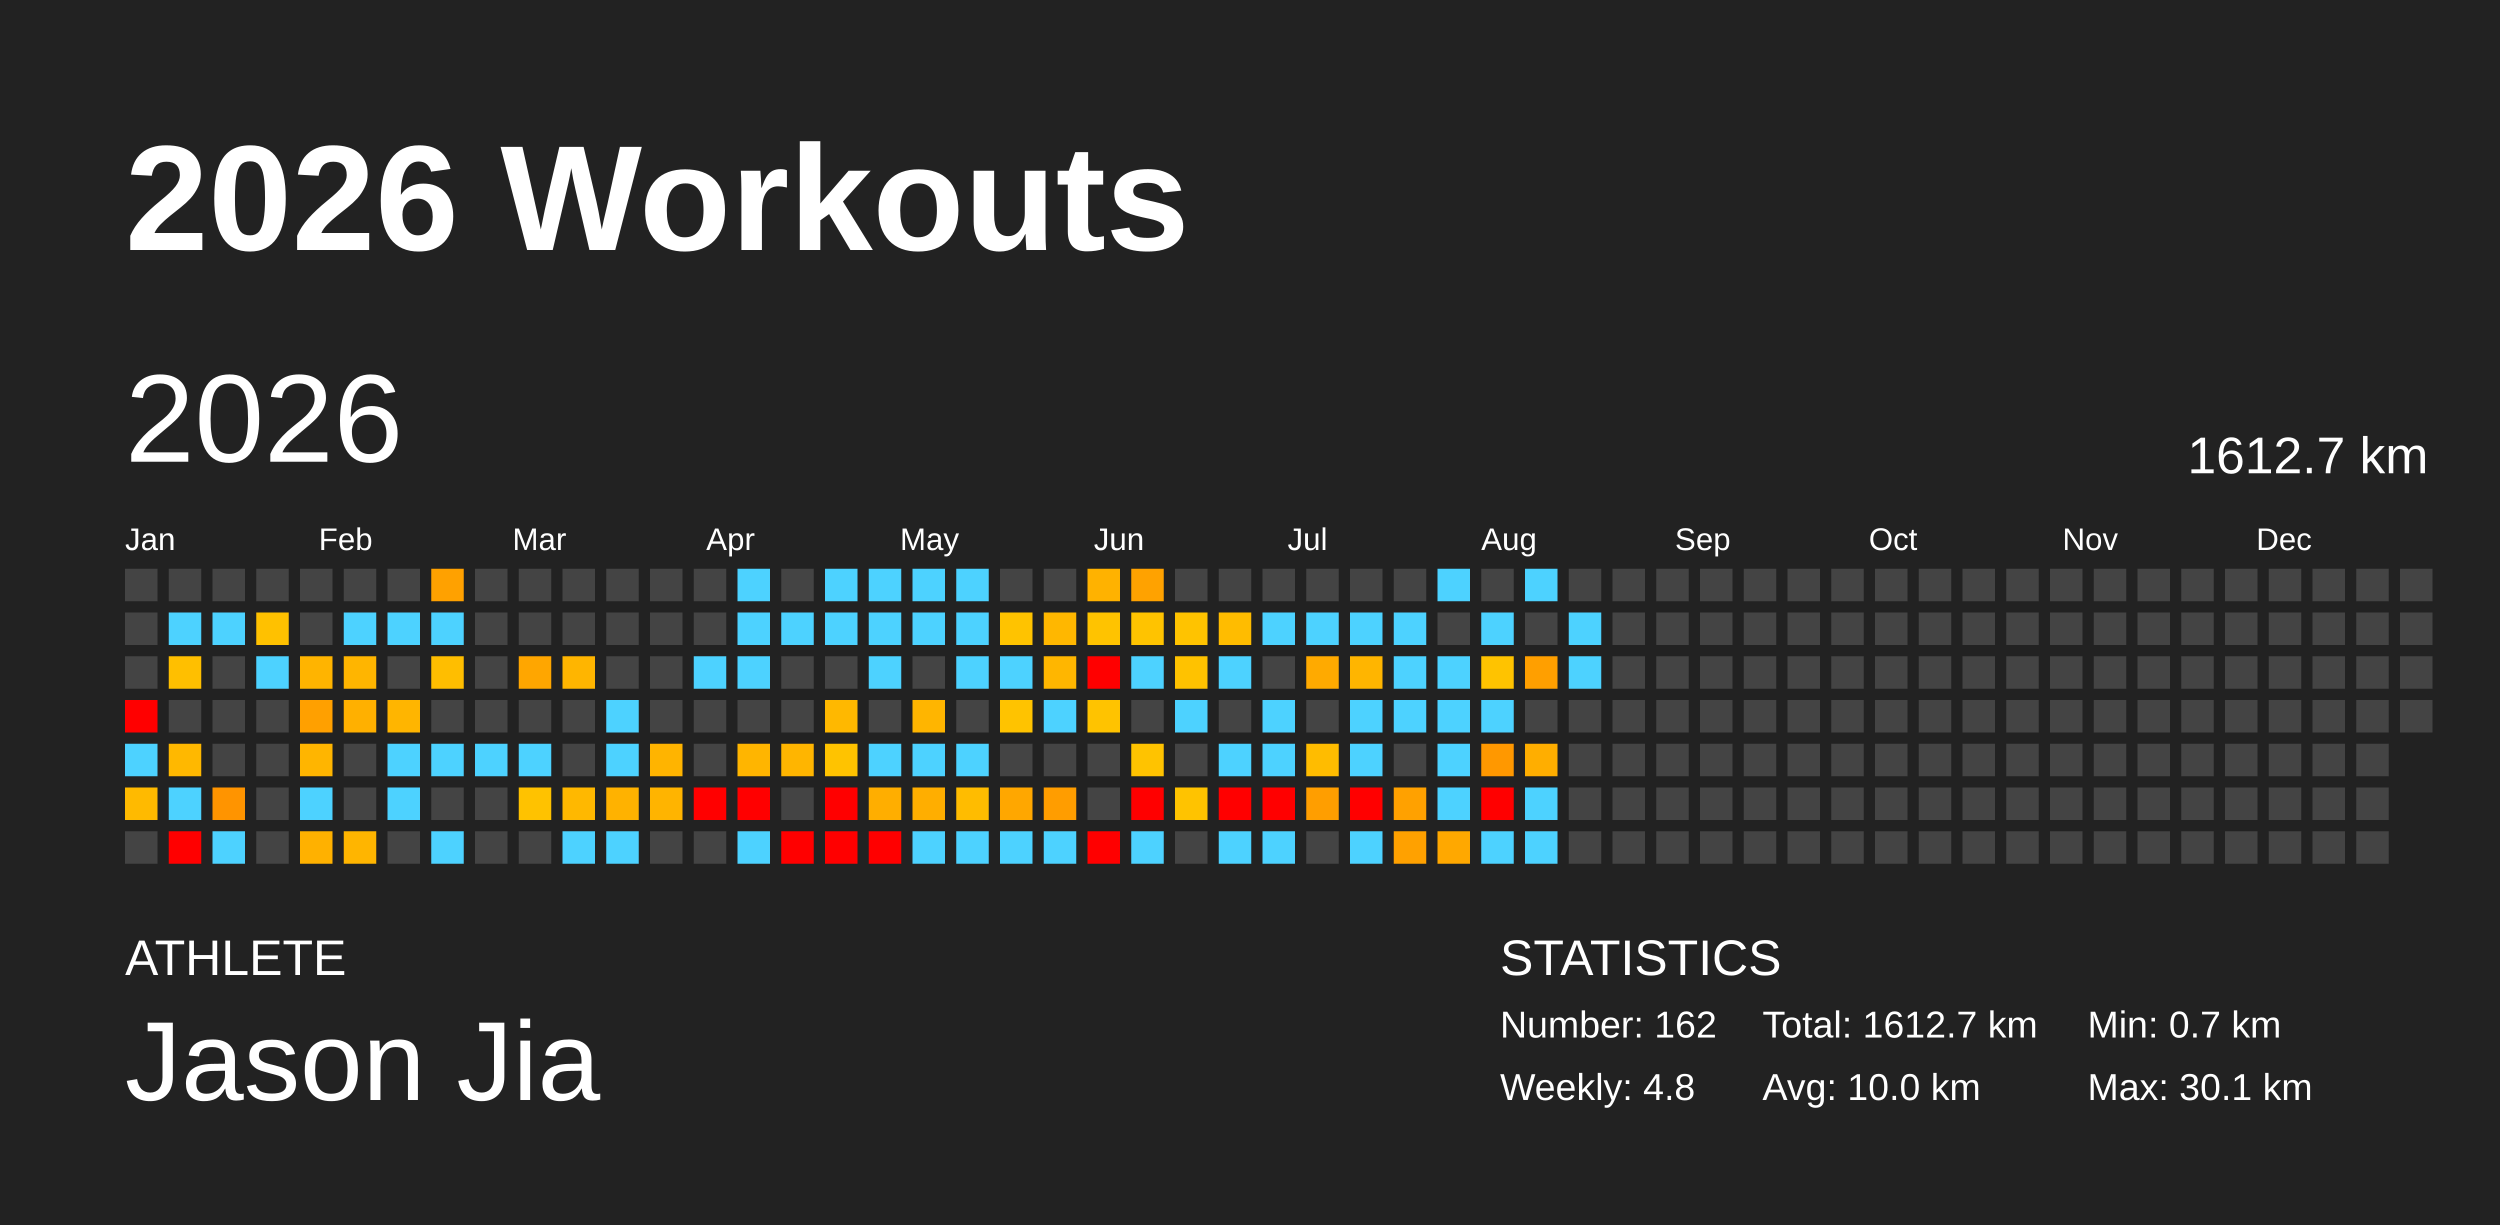
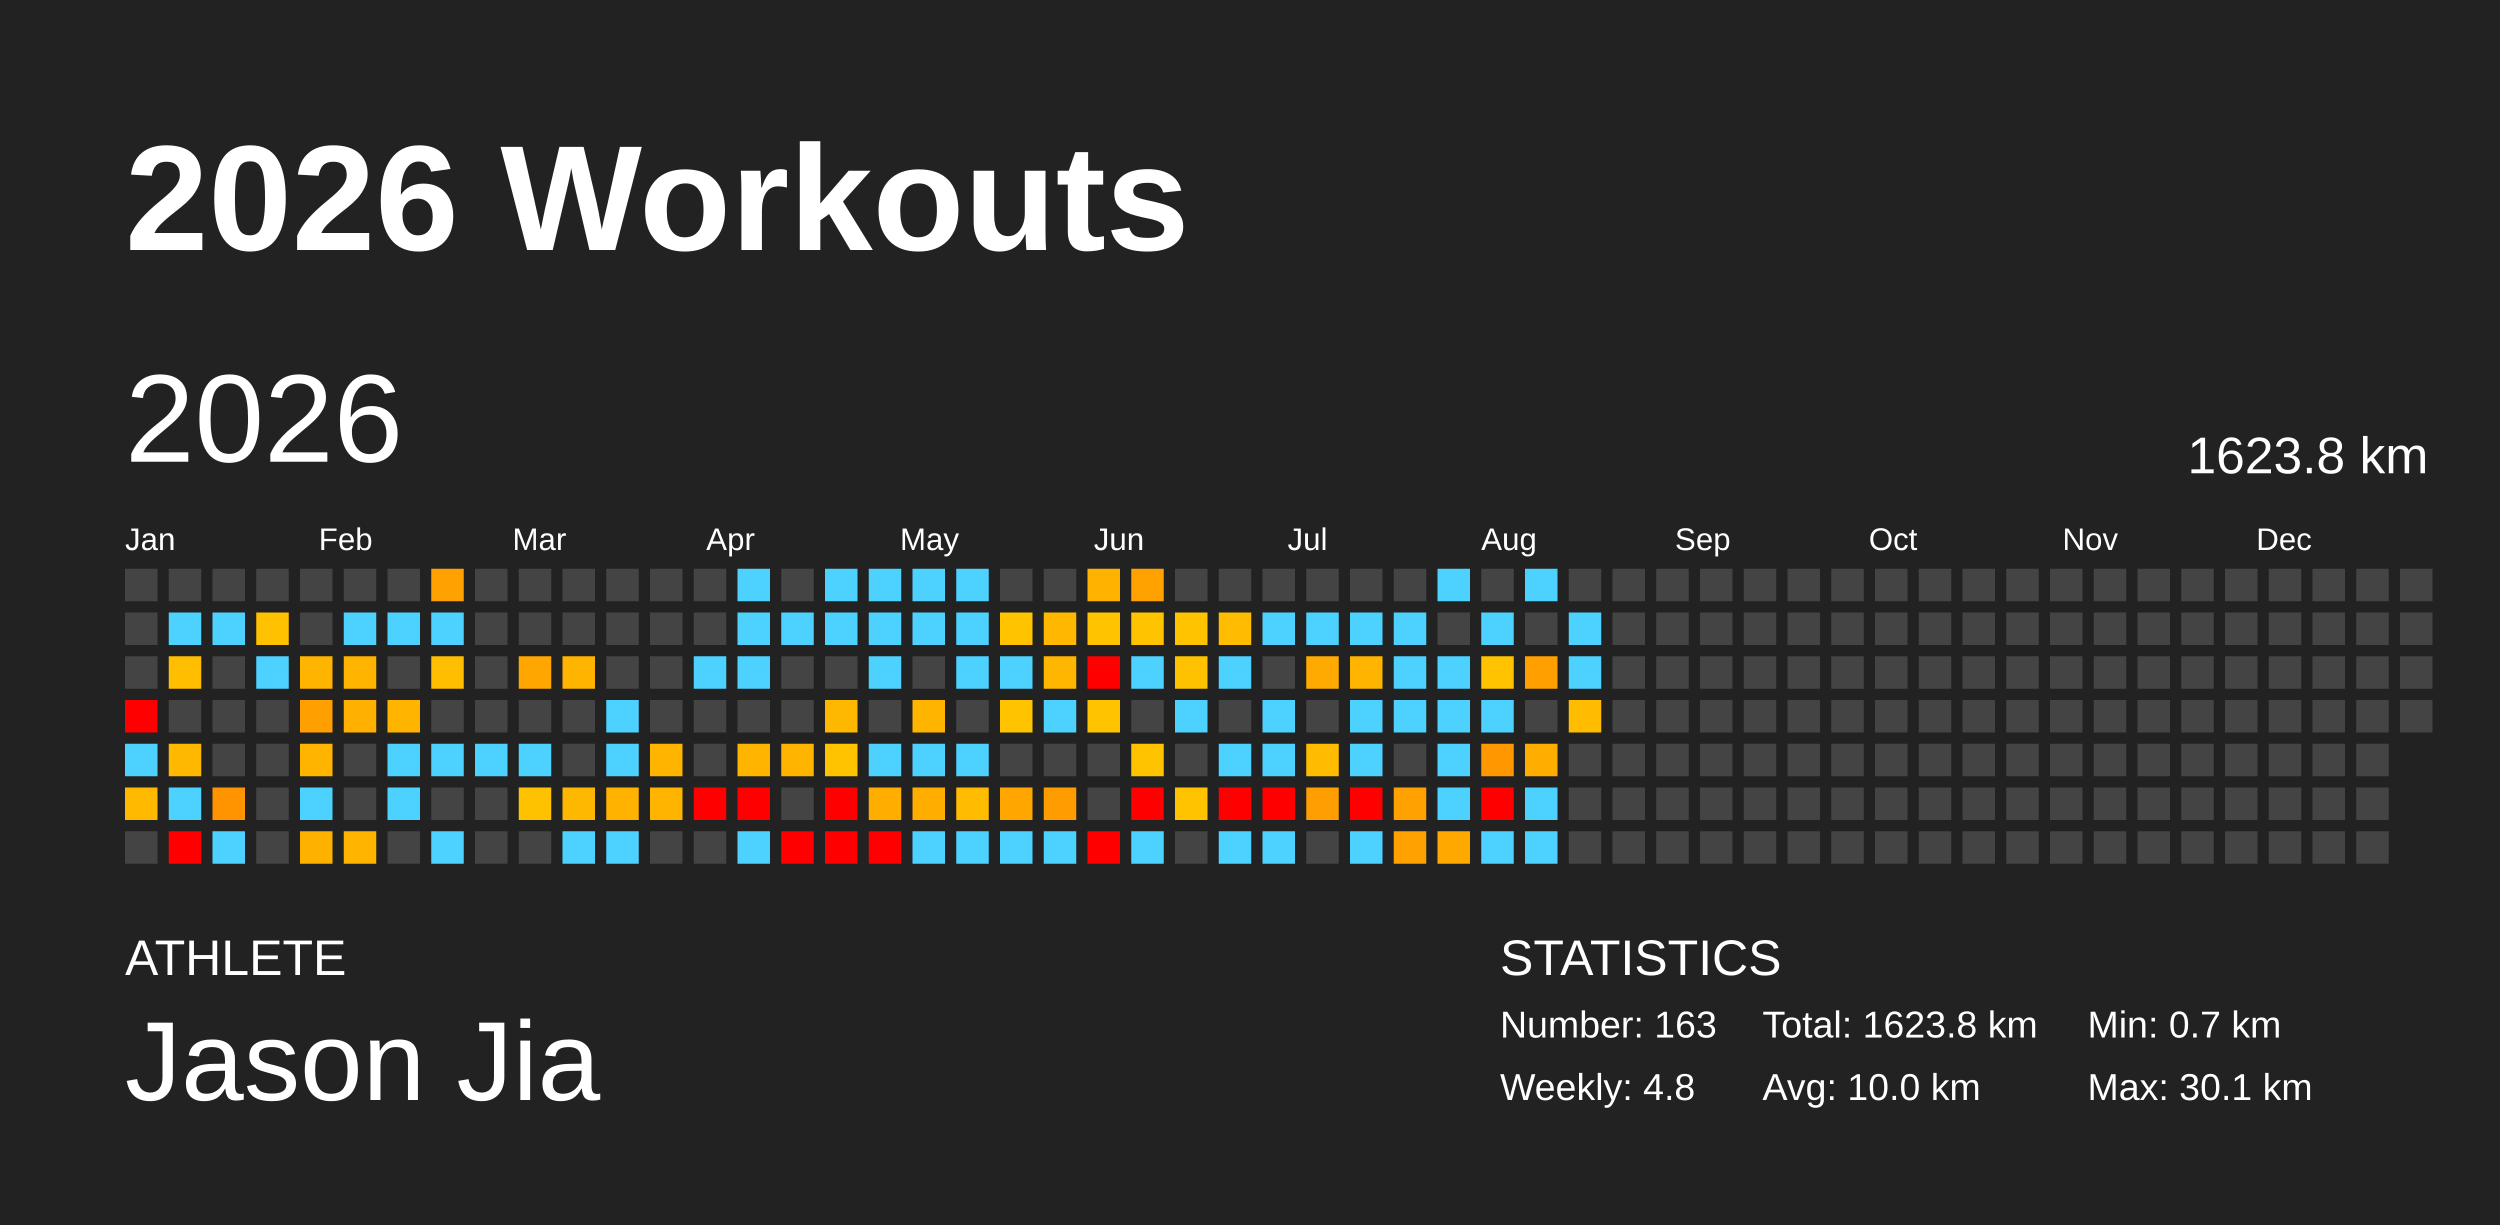
<svg xmlns="http://www.w3.org/2000/svg" baseProfile="full" height="98mm" version="1.1" viewBox="0,0,200,98" width="200mm">
  <defs />
  <rect fill="#222222" height="98" width="200" x="0" y="0" />
  <text fill="#FFFFFF" style="font-size:12px; font-family:Arial; font-weight:bold;" x="10" y="20">2026 Workouts</text>
  <text fill="#FFFFFF" style="font-size:4px; font-family:Arial" x="10" y="78">ATHLETE</text>
  <text fill="#FFFFFF" style="font-size:9px; font-family:Arial" x="10" y="88">Jason Jia</text>
  <text fill="#FFFFFF" style="font-size:4px; font-family:Arial" x="120" y="78">STATISTICS</text>
-   <text fill="#FFFFFF" style="font-size:3px; font-family:Arial" x="120" y="83">Number: 162</text>
+   <text fill="#FFFFFF" style="font-size:3px; font-family:Arial" x="120" y="83">Number: 163</text>
  <text fill="#FFFFFF" style="font-size:3px; font-family:Arial" x="120" y="88">Weekly: 4.8</text>
-   <text fill="#FFFFFF" style="font-size:3px; font-family:Arial" x="141" y="83">Total: 1612.7 km</text>
+   <text fill="#FFFFFF" style="font-size:3px; font-family:Arial" x="141" y="83">Total: 1623.8 km</text>
  <text fill="#FFFFFF" style="font-size:3px; font-family:Arial" x="141" y="88">Avg: 10.0 km</text>
  <text fill="#FFFFFF" style="font-size:3px; font-family:Arial" x="167" y="83">Min: 0.7 km</text>
  <text fill="#FFFFFF" style="font-size:3px; font-family:Arial" x="167" y="88">Max: 30.1 km</text>
  <text dominant-baseline="hanging" fill="#FFFFFF" style="font-size:10.0px; font-family:Arial;" x="10" y="30">2026</text>
-   <text dominant-baseline="hanging" fill="#FFFFFF" style="font-size:4.125px; font-family:Arial;" x="175" y="35">1612.7 km</text>
+   <text dominant-baseline="hanging" fill="#FFFFFF" style="font-size:4.125px; font-family:Arial;" x="175" y="35">1623.8 km</text>
  <text fill="#FFFFFF" style="font-size:2.5px; font-family:Arial" x="10.0" y="44">Jan</text>
  <text fill="#FFFFFF" style="font-size:2.5px; font-family:Arial" x="25.5" y="44">Feb</text>
  <text fill="#FFFFFF" style="font-size:2.5px; font-family:Arial" x="41.0" y="44">Mar</text>
  <text fill="#FFFFFF" style="font-size:2.5px; font-family:Arial" x="56.5" y="44">Apr</text>
  <text fill="#FFFFFF" style="font-size:2.5px; font-family:Arial" x="72.0" y="44">May</text>
  <text fill="#FFFFFF" style="font-size:2.5px; font-family:Arial" x="87.5" y="44">Jun</text>
  <text fill="#FFFFFF" style="font-size:2.5px; font-family:Arial" x="103.0" y="44">Jul</text>
  <text fill="#FFFFFF" style="font-size:2.5px; font-family:Arial" x="118.5" y="44">Aug</text>
  <text fill="#FFFFFF" style="font-size:2.5px; font-family:Arial" x="134.0" y="44">Sep</text>
  <text fill="#FFFFFF" style="font-size:2.5px; font-family:Arial" x="149.5" y="44">Oct</text>
  <text fill="#FFFFFF" style="font-size:2.5px; font-family:Arial" x="165.0" y="44">Nov</text>
  <text fill="#FFFFFF" style="font-size:2.5px; font-family:Arial" x="180.5" y="44">Dec</text>
  <rect fill="#444444" height="2.6" width="2.6" x="10.0" y="45.5" />
  <rect fill="#444444" height="2.6" width="2.6" x="10.0" y="49.0" />
  <rect fill="#444444" height="2.6" width="2.6" x="10.0" y="52.5" />
  <rect fill="red" height="2.6" width="2.6" x="10.0" y="56.0" />
  <rect fill="#4dd2ff" height="2.6" width="2.6" x="10.0" y="59.5" />
  <rect fill="#ffba00" height="2.6" width="2.6" x="10.0" y="63.0" />
  <rect fill="#444444" height="2.6" width="2.6" x="10.0" y="66.5" />
  <rect fill="#444444" height="2.6" width="2.6" x="13.5" y="45.5" />
  <rect fill="#4dd2ff" height="2.6" width="2.6" x="13.5" y="49.0" />
  <rect fill="#ffbf00" height="2.6" width="2.6" x="13.5" y="52.5" />
  <rect fill="#444444" height="2.6" width="2.6" x="13.5" y="56.0" />
  <rect fill="#ffb800" height="2.6" width="2.6" x="13.5" y="59.5" />
  <rect fill="#4dd2ff" height="2.6" width="2.6" x="13.5" y="63.0" />
  <rect fill="red" height="2.6" width="2.6" x="13.5" y="66.5" />
  <rect fill="#444444" height="2.6" width="2.6" x="17.0" y="45.5" />
  <rect fill="#4dd2ff" height="2.6" width="2.6" x="17.0" y="49.0" />
  <rect fill="#444444" height="2.6" width="2.6" x="17.0" y="52.5" />
  <rect fill="#444444" height="2.6" width="2.6" x="17.0" y="56.0" />
  <rect fill="#444444" height="2.6" width="2.6" x="17.0" y="59.5" />
  <rect fill="#ff9400" height="2.6" width="2.6" x="17.0" y="63.0" />
  <rect fill="#4dd2ff" height="2.6" width="2.6" x="17.0" y="66.5" />
  <rect fill="#444444" height="2.6" width="2.6" x="20.5" y="45.5" />
  <rect fill="#ffc100" height="2.6" width="2.6" x="20.5" y="49.0" />
  <rect fill="#4dd2ff" height="2.6" width="2.6" x="20.5" y="52.5" />
  <rect fill="#444444" height="2.6" width="2.6" x="20.5" y="56.0" />
  <rect fill="#444444" height="2.6" width="2.6" x="20.5" y="59.5" />
  <rect fill="#444444" height="2.6" width="2.6" x="20.5" y="63.0" />
  <rect fill="#444444" height="2.6" width="2.6" x="20.5" y="66.5" />
  <rect fill="#444444" height="2.6" width="2.6" x="24.0" y="45.5" />
  <rect fill="#444444" height="2.6" width="2.6" x="24.0" y="49.0" />
  <rect fill="#ffb400" height="2.6" width="2.6" x="24.0" y="52.5" />
  <rect fill="#ffa000" height="2.6" width="2.6" x="24.0" y="56.0" />
  <rect fill="#ffb500" height="2.6" width="2.6" x="24.0" y="59.5" />
  <rect fill="#4dd2ff" height="2.6" width="2.6" x="24.0" y="63.0" />
  <rect fill="#ffb100" height="2.6" width="2.6" x="24.0" y="66.5" />
  <rect fill="#444444" height="2.6" width="2.6" x="27.5" y="45.5" />
  <rect fill="#4dd2ff" height="2.6" width="2.6" x="27.5" y="49.0" />
  <rect fill="#ffb500" height="2.6" width="2.6" x="27.5" y="52.5" />
  <rect fill="#ffb000" height="2.6" width="2.6" x="27.5" y="56.0" />
  <rect fill="#444444" height="2.6" width="2.6" x="27.5" y="59.5" />
  <rect fill="#444444" height="2.6" width="2.6" x="27.5" y="63.0" />
  <rect fill="#ffb500" height="2.6" width="2.6" x="27.5" y="66.5" />
  <rect fill="#444444" height="2.6" width="2.6" x="31.0" y="45.5" />
  <rect fill="#4dd2ff" height="2.6" width="2.6" x="31.0" y="49.0" />
  <rect fill="#444444" height="2.6" width="2.6" x="31.0" y="52.5" />
  <rect fill="#ffb500" height="2.6" width="2.6" x="31.0" y="56.0" />
  <rect fill="#4dd2ff" height="2.6" width="2.6" x="31.0" y="59.5" />
  <rect fill="#4dd2ff" height="2.6" width="2.6" x="31.0" y="63.0" />
  <rect fill="#444444" height="2.6" width="2.6" x="31.0" y="66.5" />
  <rect fill="#ffa100" height="2.6" width="2.6" x="34.5" y="45.5" />
  <rect fill="#4dd2ff" height="2.6" width="2.6" x="34.5" y="49.0" />
  <rect fill="#ffbe00" height="2.6" width="2.6" x="34.5" y="52.5" />
  <rect fill="#444444" height="2.6" width="2.6" x="34.5" y="56.0" />
  <rect fill="#4dd2ff" height="2.6" width="2.6" x="34.5" y="59.5" />
  <rect fill="#444444" height="2.6" width="2.6" x="34.5" y="63.0" />
  <rect fill="#4dd2ff" height="2.6" width="2.6" x="34.5" y="66.5" />
  <rect fill="#444444" height="2.6" width="2.6" x="38.0" y="45.5" />
  <rect fill="#444444" height="2.6" width="2.6" x="38.0" y="49.0" />
  <rect fill="#444444" height="2.6" width="2.6" x="38.0" y="52.5" />
  <rect fill="#444444" height="2.6" width="2.6" x="38.0" y="56.0" />
  <rect fill="#4dd2ff" height="2.6" width="2.6" x="38.0" y="59.5" />
  <rect fill="#444444" height="2.6" width="2.6" x="38.0" y="63.0" />
  <rect fill="#444444" height="2.6" width="2.6" x="38.0" y="66.5" />
  <rect fill="#444444" height="2.6" width="2.6" x="41.5" y="45.5" />
  <rect fill="#444444" height="2.6" width="2.6" x="41.5" y="49.0" />
  <rect fill="#ffa600" height="2.6" width="2.6" x="41.5" y="52.5" />
  <rect fill="#444444" height="2.6" width="2.6" x="41.5" y="56.0" />
  <rect fill="#4dd2ff" height="2.6" width="2.6" x="41.5" y="59.5" />
  <rect fill="#ffc200" height="2.6" width="2.6" x="41.5" y="63.0" />
  <rect fill="#444444" height="2.6" width="2.6" x="41.5" y="66.5" />
  <rect fill="#444444" height="2.6" width="2.6" x="45.0" y="45.5" />
  <rect fill="#444444" height="2.6" width="2.6" x="45.0" y="49.0" />
  <rect fill="#ffb500" height="2.6" width="2.6" x="45.0" y="52.5" />
  <rect fill="#444444" height="2.6" width="2.6" x="45.0" y="56.0" />
  <rect fill="#444444" height="2.6" width="2.6" x="45.0" y="59.5" />
  <rect fill="#ffb800" height="2.6" width="2.6" x="45.0" y="63.0" />
  <rect fill="#4dd2ff" height="2.6" width="2.6" x="45.0" y="66.5" />
  <rect fill="#444444" height="2.6" width="2.6" x="48.5" y="45.5" />
  <rect fill="#444444" height="2.6" width="2.6" x="48.5" y="49.0" />
  <rect fill="#444444" height="2.6" width="2.6" x="48.5" y="52.5" />
  <rect fill="#4dd2ff" height="2.6" width="2.6" x="48.5" y="56.0" />
  <rect fill="#4dd2ff" height="2.6" width="2.6" x="48.5" y="59.5" />
  <rect fill="#ffb200" height="2.6" width="2.6" x="48.5" y="63.0" />
  <rect fill="#4dd2ff" height="2.6" width="2.6" x="48.5" y="66.5" />
  <rect fill="#444444" height="2.6" width="2.6" x="52.0" y="45.5" />
  <rect fill="#444444" height="2.6" width="2.6" x="52.0" y="49.0" />
  <rect fill="#444444" height="2.6" width="2.6" x="52.0" y="52.5" />
  <rect fill="#444444" height="2.6" width="2.6" x="52.0" y="56.0" />
  <rect fill="#ffb400" height="2.6" width="2.6" x="52.0" y="59.5" />
  <rect fill="#ffb400" height="2.6" width="2.6" x="52.0" y="63.0" />
  <rect fill="#444444" height="2.6" width="2.6" x="52.0" y="66.5" />
  <rect fill="#444444" height="2.6" width="2.6" x="55.5" y="45.5" />
  <rect fill="#444444" height="2.6" width="2.6" x="55.5" y="49.0" />
  <rect fill="#4dd2ff" height="2.6" width="2.6" x="55.5" y="52.5" />
  <rect fill="#444444" height="2.6" width="2.6" x="55.5" y="56.0" />
  <rect fill="#444444" height="2.6" width="2.6" x="55.5" y="59.5" />
  <rect fill="red" height="2.6" width="2.6" x="55.5" y="63.0" />
  <rect fill="#444444" height="2.6" width="2.6" x="55.5" y="66.5" />
  <rect fill="#4dd2ff" height="2.6" width="2.6" x="59.0" y="45.5" />
  <rect fill="#4dd2ff" height="2.6" width="2.6" x="59.0" y="49.0" />
  <rect fill="#4dd2ff" height="2.6" width="2.6" x="59.0" y="52.5" />
  <rect fill="#444444" height="2.6" width="2.6" x="59.0" y="56.0" />
  <rect fill="#ffb500" height="2.6" width="2.6" x="59.0" y="59.5" />
  <rect fill="red" height="2.6" width="2.6" x="59.0" y="63.0" />
  <rect fill="#4dd2ff" height="2.6" width="2.6" x="59.0" y="66.5" />
  <rect fill="#444444" height="2.6" width="2.6" x="62.5" y="45.5" />
  <rect fill="#4dd2ff" height="2.6" width="2.6" x="62.5" y="49.0" />
  <rect fill="#444444" height="2.6" width="2.6" x="62.5" y="52.5" />
  <rect fill="#444444" height="2.6" width="2.6" x="62.5" y="56.0" />
  <rect fill="#ffb500" height="2.6" width="2.6" x="62.5" y="59.5" />
  <rect fill="#444444" height="2.6" width="2.6" x="62.5" y="63.0" />
  <rect fill="red" height="2.6" width="2.6" x="62.5" y="66.5" />
  <rect fill="#4dd2ff" height="2.6" width="2.6" x="66.0" y="45.5" />
  <rect fill="#4dd2ff" height="2.6" width="2.6" x="66.0" y="49.0" />
  <rect fill="#444444" height="2.6" width="2.6" x="66.0" y="52.5" />
  <rect fill="#ffb800" height="2.6" width="2.6" x="66.0" y="56.0" />
  <rect fill="#ffc300" height="2.6" width="2.6" x="66.0" y="59.5" />
  <rect fill="red" height="2.6" width="2.6" x="66.0" y="63.0" />
  <rect fill="red" height="2.6" width="2.6" x="66.0" y="66.5" />
  <rect fill="#4dd2ff" height="2.6" width="2.6" x="69.5" y="45.5" />
  <rect fill="#4dd2ff" height="2.6" width="2.6" x="69.5" y="49.0" />
  <rect fill="#4dd2ff" height="2.6" width="2.6" x="69.5" y="52.5" />
  <rect fill="#444444" height="2.6" width="2.6" x="69.5" y="56.0" />
  <rect fill="#4dd2ff" height="2.6" width="2.6" x="69.5" y="59.5" />
  <rect fill="#ffae00" height="2.6" width="2.6" x="69.5" y="63.0" />
  <rect fill="red" height="2.6" width="2.6" x="69.5" y="66.5" />
  <rect fill="#4dd2ff" height="2.6" width="2.6" x="73.0" y="45.5" />
  <rect fill="#4dd2ff" height="2.6" width="2.6" x="73.0" y="49.0" />
  <rect fill="#444444" height="2.6" width="2.6" x="73.0" y="52.5" />
  <rect fill="#ffb500" height="2.6" width="2.6" x="73.0" y="56.0" />
  <rect fill="#4dd2ff" height="2.6" width="2.6" x="73.0" y="59.5" />
  <rect fill="#ffae00" height="2.6" width="2.6" x="73.0" y="63.0" />
  <rect fill="#4dd2ff" height="2.6" width="2.6" x="73.0" y="66.5" />
  <rect fill="#4dd2ff" height="2.6" width="2.6" x="76.5" y="45.5" />
  <rect fill="#4dd2ff" height="2.6" width="2.6" x="76.5" y="49.0" />
  <rect fill="#4dd2ff" height="2.6" width="2.6" x="76.5" y="52.5" />
  <rect fill="#444444" height="2.6" width="2.6" x="76.5" y="56.0" />
  <rect fill="#4dd2ff" height="2.6" width="2.6" x="76.5" y="59.5" />
  <rect fill="#ffbc00" height="2.6" width="2.6" x="76.5" y="63.0" />
  <rect fill="#4dd2ff" height="2.6" width="2.6" x="76.5" y="66.5" />
  <rect fill="#444444" height="2.6" width="2.6" x="80.0" y="45.5" />
  <rect fill="#ffc300" height="2.6" width="2.6" x="80.0" y="49.0" />
  <rect fill="#4dd2ff" height="2.6" width="2.6" x="80.0" y="52.5" />
  <rect fill="#ffc300" height="2.6" width="2.6" x="80.0" y="56.0" />
  <rect fill="#444444" height="2.6" width="2.6" x="80.0" y="59.5" />
  <rect fill="#ffa700" height="2.6" width="2.6" x="80.0" y="63.0" />
  <rect fill="#4dd2ff" height="2.6" width="2.6" x="80.0" y="66.5" />
  <rect fill="#444444" height="2.6" width="2.6" x="83.5" y="45.5" />
  <rect fill="#ffb700" height="2.6" width="2.6" x="83.5" y="49.0" />
  <rect fill="#ffb600" height="2.6" width="2.6" x="83.5" y="52.5" />
  <rect fill="#4dd2ff" height="2.6" width="2.6" x="83.5" y="56.0" />
  <rect fill="#444444" height="2.6" width="2.6" x="83.5" y="59.5" />
  <rect fill="#ff9d00" height="2.6" width="2.6" x="83.5" y="63.0" />
  <rect fill="#4dd2ff" height="2.6" width="2.6" x="83.5" y="66.5" />
  <rect fill="#ffb200" height="2.6" width="2.6" x="87.0" y="45.5" />
  <rect fill="#ffc300" height="2.6" width="2.6" x="87.0" y="49.0" />
  <rect fill="red" height="2.6" width="2.6" x="87.0" y="52.5" />
  <rect fill="#ffc300" height="2.6" width="2.6" x="87.0" y="56.0" />
  <rect fill="#444444" height="2.6" width="2.6" x="87.0" y="59.5" />
  <rect fill="#444444" height="2.6" width="2.6" x="87.0" y="63.0" />
  <rect fill="red" height="2.6" width="2.6" x="87.0" y="66.5" />
  <rect fill="#ffa200" height="2.6" width="2.6" x="90.5" y="45.5" />
  <rect fill="#ffc300" height="2.6" width="2.6" x="90.5" y="49.0" />
  <rect fill="#4dd2ff" height="2.6" width="2.6" x="90.5" y="52.5" />
  <rect fill="#444444" height="2.6" width="2.6" x="90.5" y="56.0" />
  <rect fill="#ffc300" height="2.6" width="2.6" x="90.5" y="59.5" />
  <rect fill="red" height="2.6" width="2.6" x="90.5" y="63.0" />
  <rect fill="#4dd2ff" height="2.6" width="2.6" x="90.5" y="66.5" />
  <rect fill="#444444" height="2.6" width="2.6" x="94.0" y="45.5" />
  <rect fill="#ffc300" height="2.6" width="2.6" x="94.0" y="49.0" />
  <rect fill="#ffc200" height="2.6" width="2.6" x="94.0" y="52.5" />
  <rect fill="#4dd2ff" height="2.6" width="2.6" x="94.0" y="56.0" />
  <rect fill="#444444" height="2.6" width="2.6" x="94.0" y="59.5" />
  <rect fill="#ffc300" height="2.6" width="2.6" x="94.0" y="63.0" />
  <rect fill="#444444" height="2.6" width="2.6" x="94.0" y="66.5" />
  <rect fill="#444444" height="2.6" width="2.6" x="97.5" y="45.5" />
  <rect fill="#ffbc00" height="2.6" width="2.6" x="97.5" y="49.0" />
  <rect fill="#4dd2ff" height="2.6" width="2.6" x="97.5" y="52.5" />
  <rect fill="#444444" height="2.6" width="2.6" x="97.5" y="56.0" />
  <rect fill="#4dd2ff" height="2.6" width="2.6" x="97.5" y="59.5" />
  <rect fill="red" height="2.6" width="2.6" x="97.5" y="63.0" />
  <rect fill="#4dd2ff" height="2.6" width="2.6" x="97.5" y="66.5" />
  <rect fill="#444444" height="2.6" width="2.6" x="101.0" y="45.5" />
  <rect fill="#4dd2ff" height="2.6" width="2.6" x="101.0" y="49.0" />
  <rect fill="#444444" height="2.6" width="2.6" x="101.0" y="52.5" />
  <rect fill="#4dd2ff" height="2.6" width="2.6" x="101.0" y="56.0" />
  <rect fill="#4dd2ff" height="2.6" width="2.6" x="101.0" y="59.5" />
  <rect fill="red" height="2.6" width="2.6" x="101.0" y="63.0" />
  <rect fill="#4dd2ff" height="2.6" width="2.6" x="101.0" y="66.5" />
  <rect fill="#444444" height="2.6" width="2.6" x="104.5" y="45.5" />
  <rect fill="#4dd2ff" height="2.6" width="2.6" x="104.5" y="49.0" />
  <rect fill="#ffaa00" height="2.6" width="2.6" x="104.5" y="52.5" />
  <rect fill="#444444" height="2.6" width="2.6" x="104.5" y="56.0" />
  <rect fill="#ffbc00" height="2.6" width="2.6" x="104.5" y="59.5" />
  <rect fill="#ff9e00" height="2.6" width="2.6" x="104.5" y="63.0" />
  <rect fill="#444444" height="2.6" width="2.6" x="104.5" y="66.5" />
  <rect fill="#444444" height="2.6" width="2.6" x="108.0" y="45.5" />
  <rect fill="#4dd2ff" height="2.6" width="2.6" x="108.0" y="49.0" />
  <rect fill="#ffb500" height="2.6" width="2.6" x="108.0" y="52.5" />
  <rect fill="#4dd2ff" height="2.6" width="2.6" x="108.0" y="56.0" />
  <rect fill="#4dd2ff" height="2.6" width="2.6" x="108.0" y="59.5" />
  <rect fill="red" height="2.6" width="2.6" x="108.0" y="63.0" />
  <rect fill="#4dd2ff" height="2.6" width="2.6" x="108.0" y="66.5" />
  <rect fill="#444444" height="2.6" width="2.6" x="111.5" y="45.5" />
  <rect fill="#4dd2ff" height="2.6" width="2.6" x="111.5" y="49.0" />
  <rect fill="#4dd2ff" height="2.6" width="2.6" x="111.5" y="52.5" />
  <rect fill="#4dd2ff" height="2.6" width="2.6" x="111.5" y="56.0" />
  <rect fill="#444444" height="2.6" width="2.6" x="111.5" y="59.5" />
  <rect fill="#ffa100" height="2.6" width="2.6" x="111.5" y="63.0" />
  <rect fill="#ffa100" height="2.6" width="2.6" x="111.5" y="66.5" />
  <rect fill="#4dd2ff" height="2.6" width="2.6" x="115.0" y="45.5" />
  <rect fill="#444444" height="2.6" width="2.6" x="115.0" y="49.0" />
  <rect fill="#4dd2ff" height="2.6" width="2.6" x="115.0" y="52.5" />
  <rect fill="#4dd2ff" height="2.6" width="2.6" x="115.0" y="56.0" />
  <rect fill="#4dd2ff" height="2.6" width="2.6" x="115.0" y="59.5" />
  <rect fill="#4dd2ff" height="2.6" width="2.6" x="115.0" y="63.0" />
  <rect fill="#ffa800" height="2.6" width="2.6" x="115.0" y="66.5" />
  <rect fill="#444444" height="2.6" width="2.6" x="118.5" y="45.5" />
  <rect fill="#4dd2ff" height="2.6" width="2.6" x="118.5" y="49.0" />
  <rect fill="#ffc300" height="2.6" width="2.6" x="118.5" y="52.5" />
  <rect fill="#4dd2ff" height="2.6" width="2.6" x="118.5" y="56.0" />
  <rect fill="#ff9800" height="2.6" width="2.6" x="118.5" y="59.5" />
  <rect fill="red" height="2.6" width="2.6" x="118.5" y="63.0" />
  <rect fill="#4dd2ff" height="2.6" width="2.6" x="118.5" y="66.5" />
  <rect fill="#4dd2ff" height="2.6" width="2.6" x="122.0" y="45.5" />
  <rect fill="#444444" height="2.6" width="2.6" x="122.0" y="49.0" />
  <rect fill="#ff9f00" height="2.6" width="2.6" x="122.0" y="52.5" />
  <rect fill="#444444" height="2.6" width="2.6" x="122.0" y="56.0" />
  <rect fill="#ffae00" height="2.6" width="2.6" x="122.0" y="59.5" />
  <rect fill="#4dd2ff" height="2.6" width="2.6" x="122.0" y="63.0" />
  <rect fill="#4dd2ff" height="2.6" width="2.6" x="122.0" y="66.5" />
  <rect fill="#444444" height="2.6" width="2.6" x="125.5" y="45.5" />
  <rect fill="#4dd2ff" height="2.6" width="2.6" x="125.5" y="49.0" />
  <rect fill="#4dd2ff" height="2.6" width="2.6" x="125.5" y="52.5" />
-   <rect fill="#444444" height="2.6" width="2.6" x="125.5" y="56.0" />
+   <rect fill="#ffbc00" height="2.6" width="2.6" x="125.5" y="56.0" />
  <rect fill="#444444" height="2.6" width="2.6" x="125.5" y="59.5" />
  <rect fill="#444444" height="2.6" width="2.6" x="125.5" y="63.0" />
  <rect fill="#444444" height="2.6" width="2.6" x="125.5" y="66.5" />
  <rect fill="#444444" height="2.6" width="2.6" x="129.0" y="45.5" />
  <rect fill="#444444" height="2.6" width="2.6" x="129.0" y="49.0" />
  <rect fill="#444444" height="2.6" width="2.6" x="129.0" y="52.5" />
  <rect fill="#444444" height="2.6" width="2.6" x="129.0" y="56.0" />
  <rect fill="#444444" height="2.6" width="2.6" x="129.0" y="59.5" />
  <rect fill="#444444" height="2.6" width="2.6" x="129.0" y="63.0" />
  <rect fill="#444444" height="2.6" width="2.6" x="129.0" y="66.5" />
  <rect fill="#444444" height="2.6" width="2.6" x="132.5" y="45.5" />
  <rect fill="#444444" height="2.6" width="2.6" x="132.5" y="49.0" />
  <rect fill="#444444" height="2.6" width="2.6" x="132.5" y="52.5" />
  <rect fill="#444444" height="2.6" width="2.6" x="132.5" y="56.0" />
  <rect fill="#444444" height="2.6" width="2.6" x="132.5" y="59.5" />
  <rect fill="#444444" height="2.6" width="2.6" x="132.5" y="63.0" />
  <rect fill="#444444" height="2.6" width="2.6" x="132.5" y="66.5" />
  <rect fill="#444444" height="2.6" width="2.6" x="136.0" y="45.5" />
  <rect fill="#444444" height="2.6" width="2.6" x="136.0" y="49.0" />
  <rect fill="#444444" height="2.6" width="2.6" x="136.0" y="52.5" />
  <rect fill="#444444" height="2.6" width="2.6" x="136.0" y="56.0" />
  <rect fill="#444444" height="2.6" width="2.6" x="136.0" y="59.5" />
  <rect fill="#444444" height="2.6" width="2.6" x="136.0" y="63.0" />
  <rect fill="#444444" height="2.6" width="2.6" x="136.0" y="66.5" />
  <rect fill="#444444" height="2.6" width="2.6" x="139.5" y="45.5" />
  <rect fill="#444444" height="2.6" width="2.6" x="139.5" y="49.0" />
  <rect fill="#444444" height="2.6" width="2.6" x="139.5" y="52.5" />
  <rect fill="#444444" height="2.6" width="2.6" x="139.5" y="56.0" />
  <rect fill="#444444" height="2.6" width="2.6" x="139.5" y="59.5" />
  <rect fill="#444444" height="2.6" width="2.6" x="139.5" y="63.0" />
  <rect fill="#444444" height="2.6" width="2.6" x="139.5" y="66.5" />
  <rect fill="#444444" height="2.6" width="2.6" x="143.0" y="45.5" />
  <rect fill="#444444" height="2.6" width="2.6" x="143.0" y="49.0" />
  <rect fill="#444444" height="2.6" width="2.6" x="143.0" y="52.5" />
  <rect fill="#444444" height="2.6" width="2.6" x="143.0" y="56.0" />
  <rect fill="#444444" height="2.6" width="2.6" x="143.0" y="59.5" />
  <rect fill="#444444" height="2.6" width="2.6" x="143.0" y="63.0" />
  <rect fill="#444444" height="2.6" width="2.6" x="143.0" y="66.5" />
  <rect fill="#444444" height="2.6" width="2.6" x="146.5" y="45.5" />
  <rect fill="#444444" height="2.6" width="2.6" x="146.5" y="49.0" />
  <rect fill="#444444" height="2.6" width="2.6" x="146.5" y="52.5" />
  <rect fill="#444444" height="2.6" width="2.6" x="146.5" y="56.0" />
  <rect fill="#444444" height="2.6" width="2.6" x="146.5" y="59.5" />
  <rect fill="#444444" height="2.6" width="2.6" x="146.5" y="63.0" />
  <rect fill="#444444" height="2.6" width="2.6" x="146.5" y="66.5" />
  <rect fill="#444444" height="2.6" width="2.6" x="150.0" y="45.5" />
  <rect fill="#444444" height="2.6" width="2.6" x="150.0" y="49.0" />
  <rect fill="#444444" height="2.6" width="2.6" x="150.0" y="52.5" />
  <rect fill="#444444" height="2.6" width="2.6" x="150.0" y="56.0" />
  <rect fill="#444444" height="2.6" width="2.6" x="150.0" y="59.5" />
  <rect fill="#444444" height="2.6" width="2.6" x="150.0" y="63.0" />
  <rect fill="#444444" height="2.6" width="2.6" x="150.0" y="66.5" />
  <rect fill="#444444" height="2.6" width="2.6" x="153.5" y="45.5" />
  <rect fill="#444444" height="2.6" width="2.6" x="153.5" y="49.0" />
  <rect fill="#444444" height="2.6" width="2.6" x="153.5" y="52.5" />
  <rect fill="#444444" height="2.6" width="2.6" x="153.5" y="56.0" />
  <rect fill="#444444" height="2.6" width="2.6" x="153.5" y="59.5" />
  <rect fill="#444444" height="2.6" width="2.6" x="153.5" y="63.0" />
  <rect fill="#444444" height="2.6" width="2.6" x="153.5" y="66.5" />
  <rect fill="#444444" height="2.6" width="2.6" x="157.0" y="45.5" />
  <rect fill="#444444" height="2.6" width="2.6" x="157.0" y="49.0" />
  <rect fill="#444444" height="2.6" width="2.6" x="157.0" y="52.5" />
  <rect fill="#444444" height="2.6" width="2.6" x="157.0" y="56.0" />
  <rect fill="#444444" height="2.6" width="2.6" x="157.0" y="59.5" />
  <rect fill="#444444" height="2.6" width="2.6" x="157.0" y="63.0" />
  <rect fill="#444444" height="2.6" width="2.6" x="157.0" y="66.5" />
  <rect fill="#444444" height="2.6" width="2.6" x="160.5" y="45.5" />
  <rect fill="#444444" height="2.6" width="2.6" x="160.5" y="49.0" />
  <rect fill="#444444" height="2.6" width="2.6" x="160.5" y="52.5" />
  <rect fill="#444444" height="2.6" width="2.6" x="160.5" y="56.0" />
  <rect fill="#444444" height="2.6" width="2.6" x="160.5" y="59.5" />
  <rect fill="#444444" height="2.6" width="2.6" x="160.5" y="63.0" />
  <rect fill="#444444" height="2.6" width="2.6" x="160.5" y="66.5" />
  <rect fill="#444444" height="2.6" width="2.6" x="164.0" y="45.5" />
  <rect fill="#444444" height="2.6" width="2.6" x="164.0" y="49.0" />
  <rect fill="#444444" height="2.6" width="2.6" x="164.0" y="52.5" />
  <rect fill="#444444" height="2.6" width="2.6" x="164.0" y="56.0" />
  <rect fill="#444444" height="2.6" width="2.6" x="164.0" y="59.5" />
  <rect fill="#444444" height="2.6" width="2.6" x="164.0" y="63.0" />
  <rect fill="#444444" height="2.6" width="2.6" x="164.0" y="66.5" />
  <rect fill="#444444" height="2.6" width="2.6" x="167.5" y="45.5" />
  <rect fill="#444444" height="2.6" width="2.6" x="167.5" y="49.0" />
  <rect fill="#444444" height="2.6" width="2.6" x="167.5" y="52.5" />
  <rect fill="#444444" height="2.6" width="2.6" x="167.5" y="56.0" />
  <rect fill="#444444" height="2.6" width="2.6" x="167.5" y="59.5" />
  <rect fill="#444444" height="2.6" width="2.6" x="167.5" y="63.0" />
  <rect fill="#444444" height="2.6" width="2.6" x="167.5" y="66.5" />
  <rect fill="#444444" height="2.6" width="2.6" x="171.0" y="45.5" />
  <rect fill="#444444" height="2.6" width="2.6" x="171.0" y="49.0" />
  <rect fill="#444444" height="2.6" width="2.6" x="171.0" y="52.5" />
  <rect fill="#444444" height="2.6" width="2.6" x="171.0" y="56.0" />
  <rect fill="#444444" height="2.6" width="2.6" x="171.0" y="59.5" />
  <rect fill="#444444" height="2.6" width="2.6" x="171.0" y="63.0" />
  <rect fill="#444444" height="2.6" width="2.6" x="171.0" y="66.5" />
  <rect fill="#444444" height="2.6" width="2.6" x="174.5" y="45.5" />
  <rect fill="#444444" height="2.6" width="2.6" x="174.5" y="49.0" />
  <rect fill="#444444" height="2.6" width="2.6" x="174.5" y="52.5" />
  <rect fill="#444444" height="2.6" width="2.6" x="174.5" y="56.0" />
  <rect fill="#444444" height="2.6" width="2.6" x="174.5" y="59.5" />
  <rect fill="#444444" height="2.6" width="2.6" x="174.5" y="63.0" />
  <rect fill="#444444" height="2.6" width="2.6" x="174.5" y="66.5" />
  <rect fill="#444444" height="2.6" width="2.6" x="178.0" y="45.5" />
  <rect fill="#444444" height="2.6" width="2.6" x="178.0" y="49.0" />
  <rect fill="#444444" height="2.6" width="2.6" x="178.0" y="52.5" />
  <rect fill="#444444" height="2.6" width="2.6" x="178.0" y="56.0" />
  <rect fill="#444444" height="2.6" width="2.6" x="178.0" y="59.5" />
  <rect fill="#444444" height="2.6" width="2.6" x="178.0" y="63.0" />
  <rect fill="#444444" height="2.6" width="2.6" x="178.0" y="66.5" />
  <rect fill="#444444" height="2.6" width="2.6" x="181.5" y="45.5" />
  <rect fill="#444444" height="2.6" width="2.6" x="181.5" y="49.0" />
  <rect fill="#444444" height="2.6" width="2.6" x="181.5" y="52.5" />
  <rect fill="#444444" height="2.6" width="2.6" x="181.5" y="56.0" />
  <rect fill="#444444" height="2.6" width="2.6" x="181.5" y="59.5" />
  <rect fill="#444444" height="2.6" width="2.6" x="181.5" y="63.0" />
  <rect fill="#444444" height="2.6" width="2.6" x="181.5" y="66.5" />
  <rect fill="#444444" height="2.6" width="2.6" x="185.0" y="45.5" />
  <rect fill="#444444" height="2.6" width="2.6" x="185.0" y="49.0" />
  <rect fill="#444444" height="2.6" width="2.6" x="185.0" y="52.5" />
  <rect fill="#444444" height="2.6" width="2.6" x="185.0" y="56.0" />
  <rect fill="#444444" height="2.6" width="2.6" x="185.0" y="59.5" />
  <rect fill="#444444" height="2.6" width="2.6" x="185.0" y="63.0" />
  <rect fill="#444444" height="2.6" width="2.6" x="185.0" y="66.5" />
  <rect fill="#444444" height="2.6" width="2.6" x="188.5" y="45.5" />
  <rect fill="#444444" height="2.6" width="2.6" x="188.5" y="49.0" />
  <rect fill="#444444" height="2.6" width="2.6" x="188.5" y="52.5" />
  <rect fill="#444444" height="2.6" width="2.6" x="188.5" y="56.0" />
  <rect fill="#444444" height="2.6" width="2.6" x="188.5" y="59.5" />
  <rect fill="#444444" height="2.6" width="2.6" x="188.5" y="63.0" />
  <rect fill="#444444" height="2.6" width="2.6" x="188.5" y="66.5" />
  <rect fill="#444444" height="2.6" width="2.6" x="192.0" y="45.5" />
  <rect fill="#444444" height="2.6" width="2.6" x="192.0" y="49.0" />
  <rect fill="#444444" height="2.6" width="2.6" x="192.0" y="52.5" />
  <rect fill="#444444" height="2.6" width="2.6" x="192.0" y="56.0" />
</svg>
